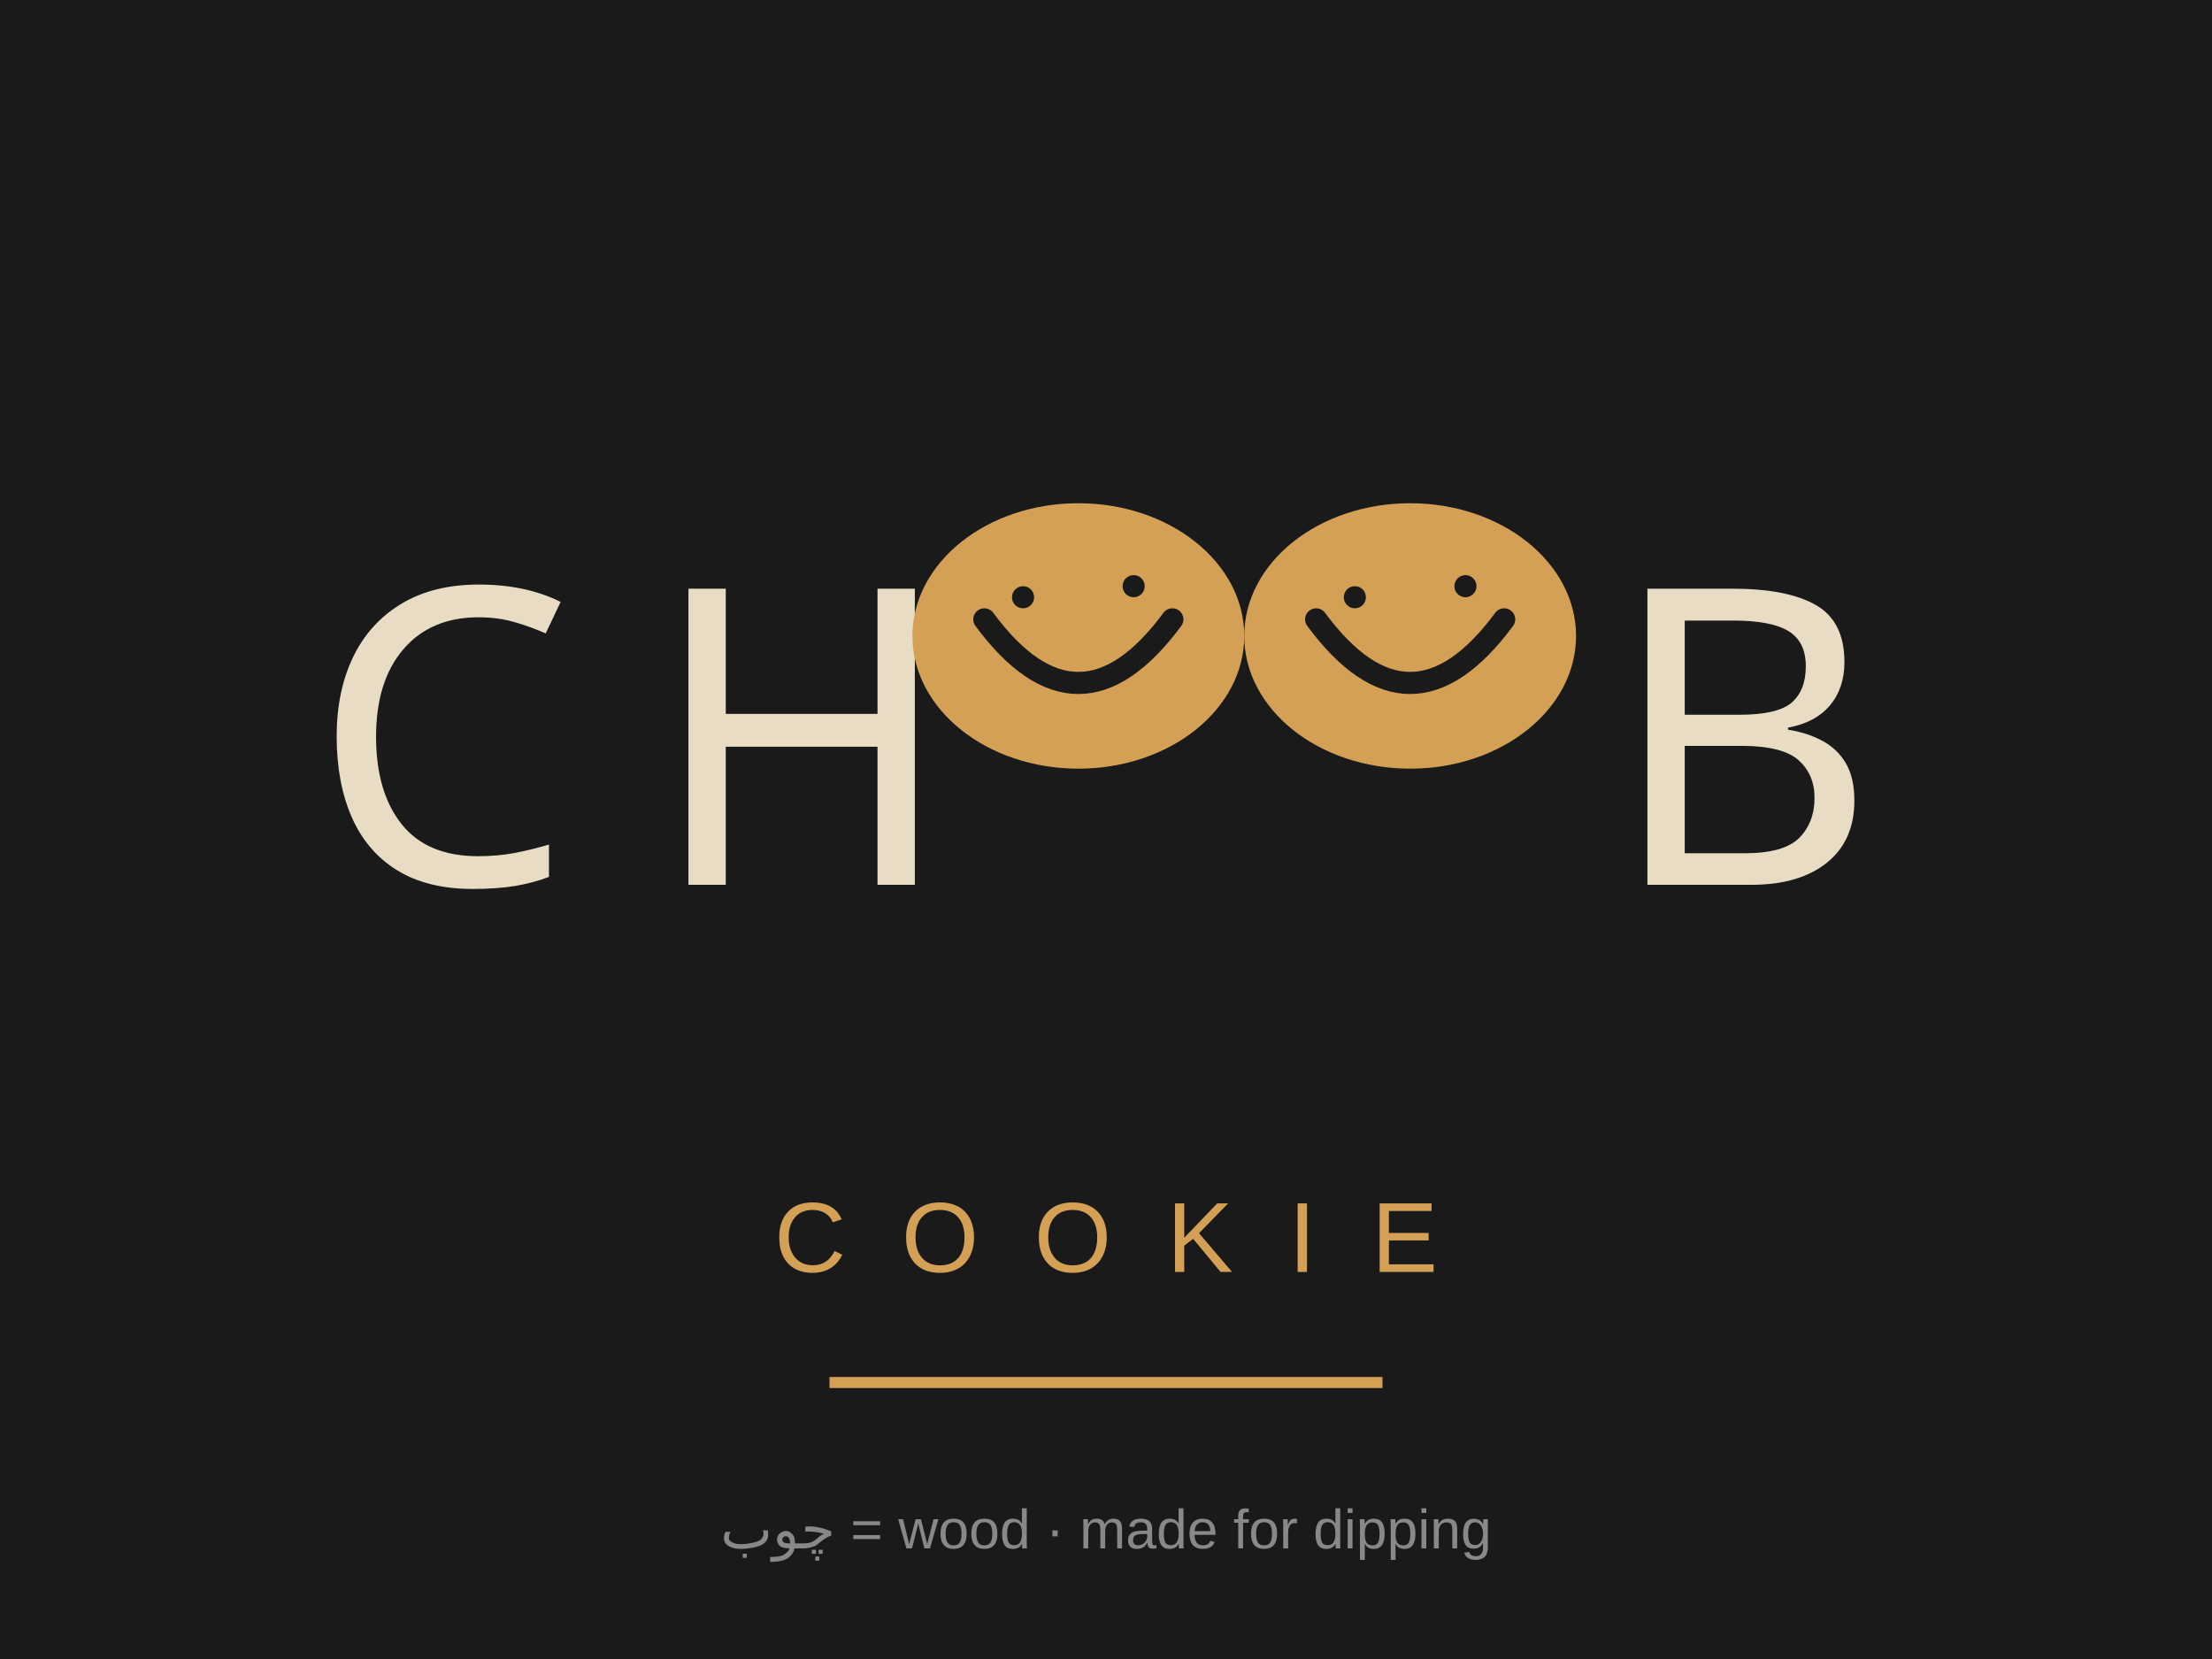
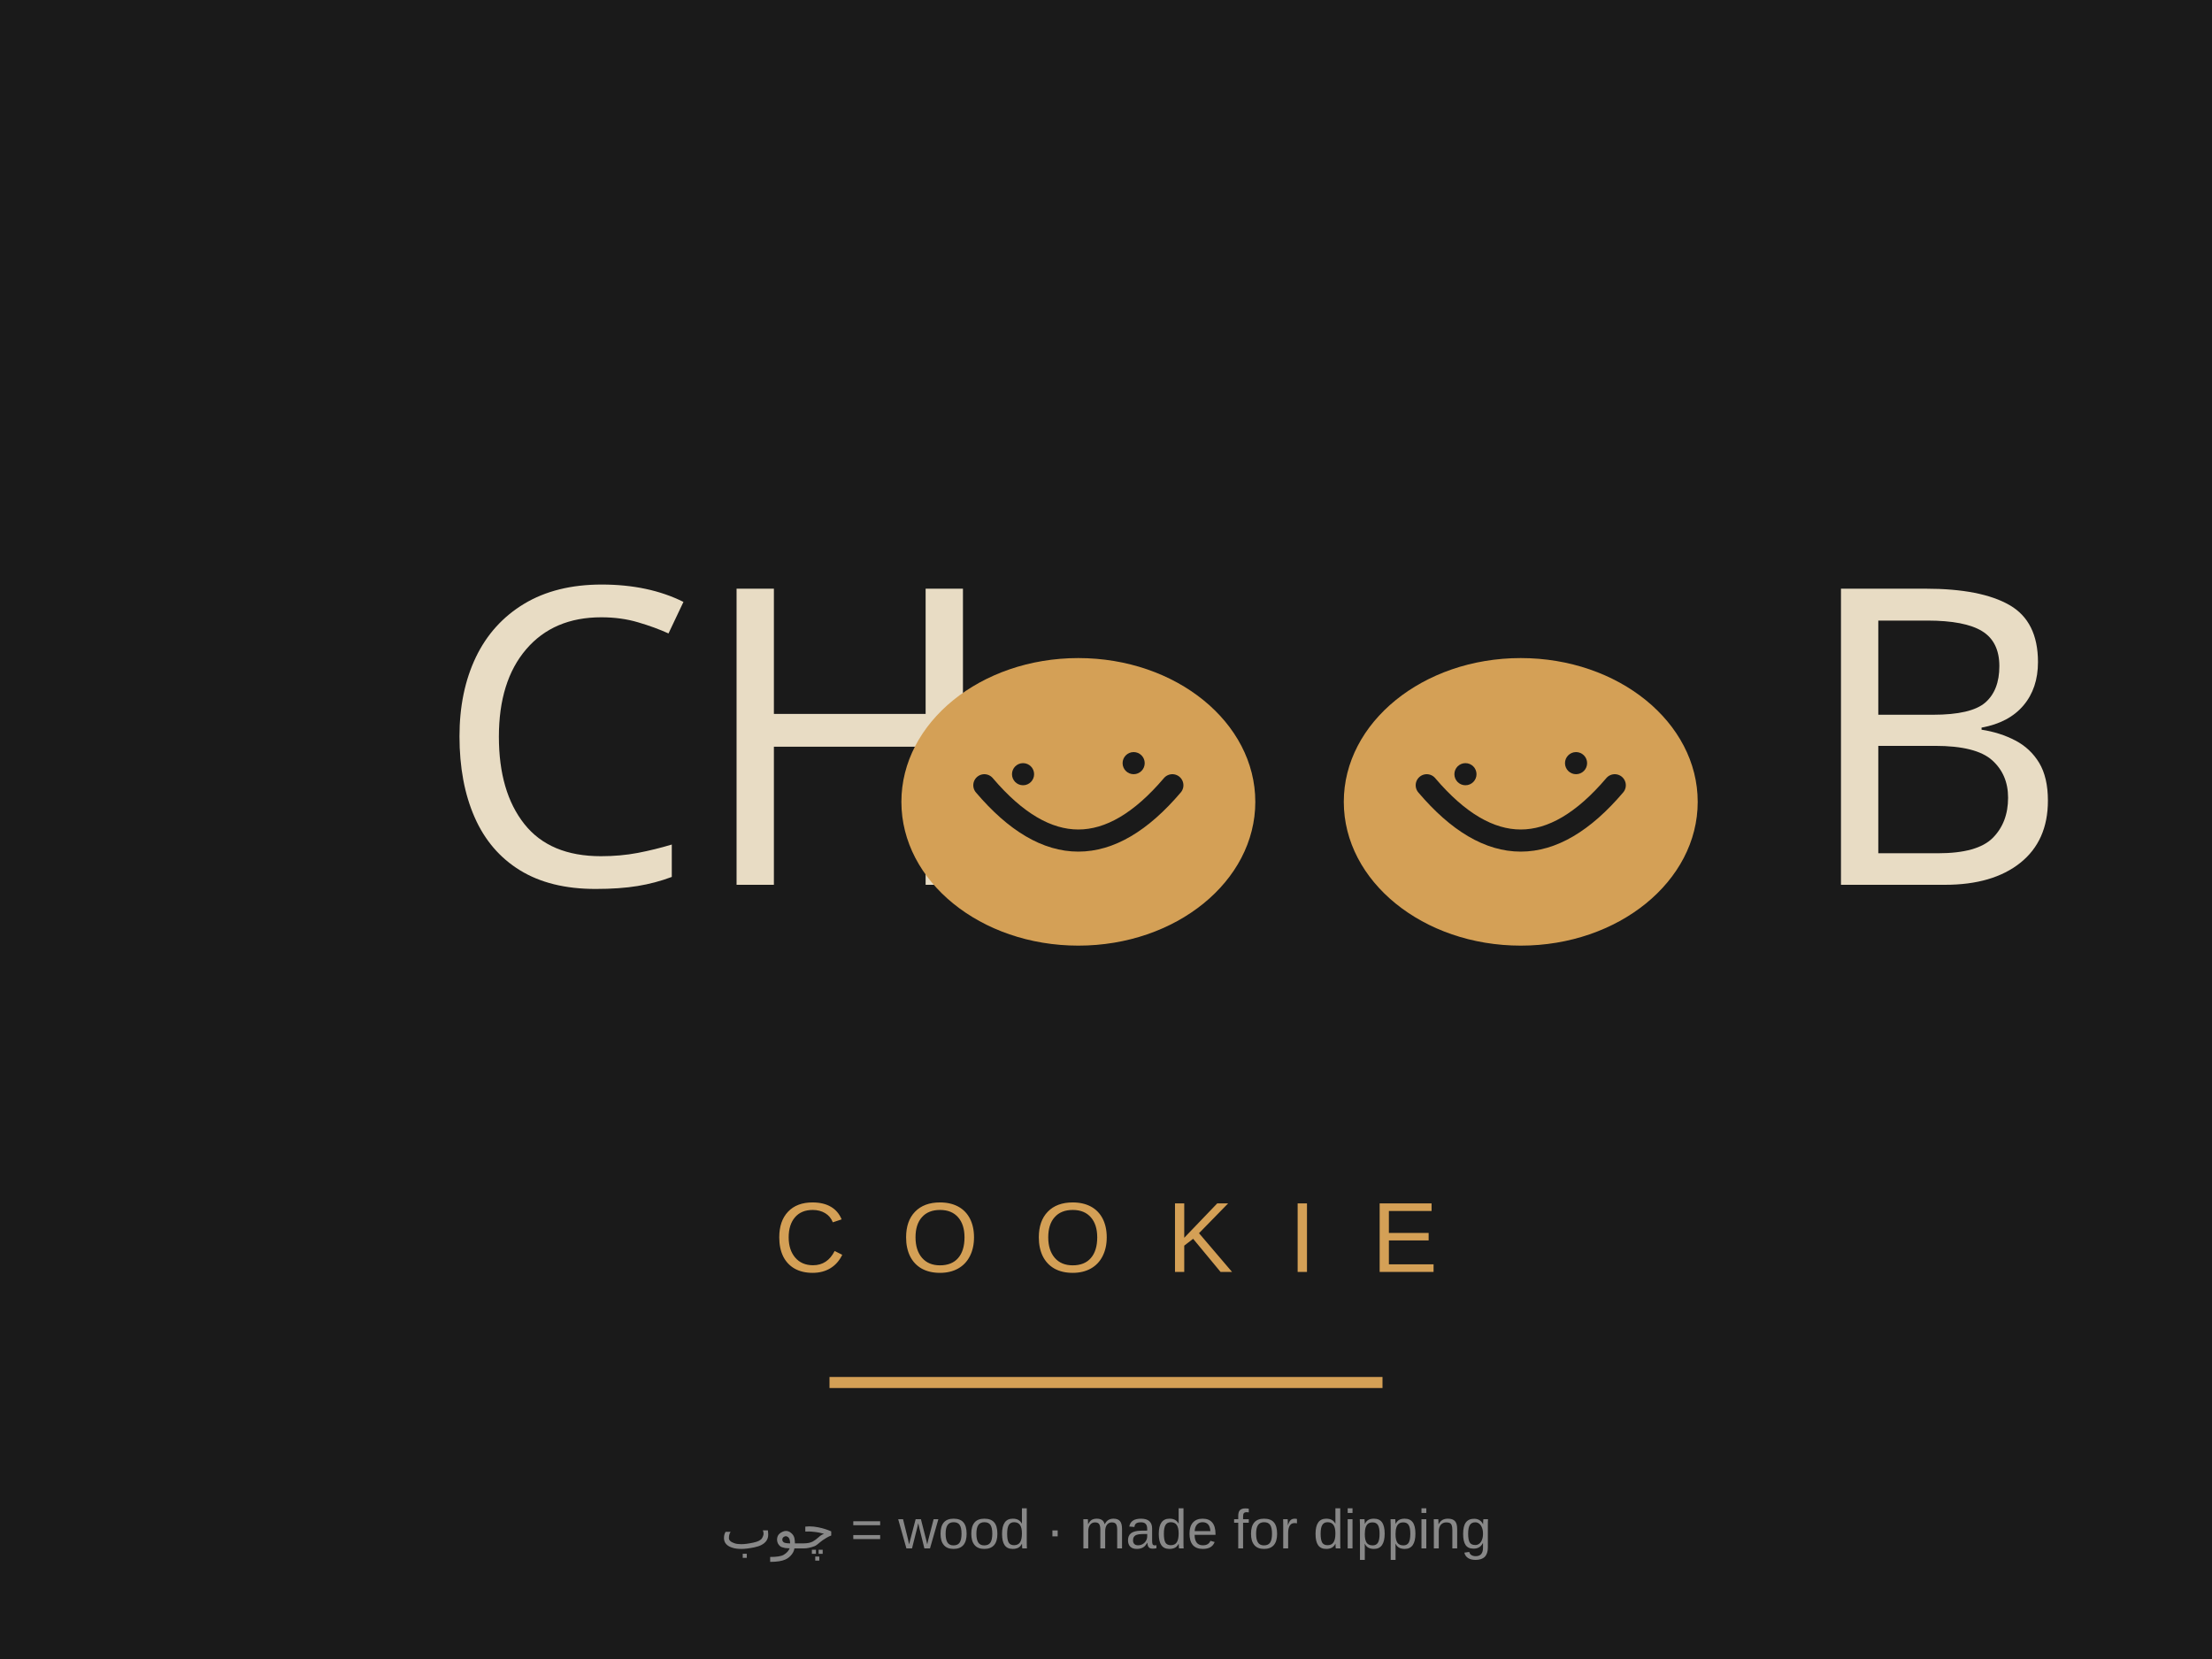
<svg xmlns="http://www.w3.org/2000/svg" viewBox="0 0 400 300">
  <rect width="400" height="300" fill="#1A1A1A" />
-   <text x="80" y="160" font-family="Impact, Arial Black, sans-serif" font-size="75" fill="#E8DCC4" text-anchor="middle">C</text>
-   <text x="145" y="160" font-family="Impact, Arial Black, sans-serif" font-size="75" fill="#E8DCC4" text-anchor="middle">H</text>
-   <ellipse cx="195" cy="115" rx="30" ry="24" fill="#D4A056" />
-   <path d="M178 112 Q195 135 212 112" fill="none" stroke="#1A1A1A" stroke-width="4" stroke-linecap="round" />
-   <circle cx="185" cy="108" r="2" fill="#1A1A1A" />
-   <circle cx="205" cy="106" r="2" fill="#1A1A1A" />
-   <ellipse cx="255" cy="115" rx="30" ry="24" fill="#D4A056" />
-   <path d="M238 112 Q255 135 272 112" fill="none" stroke="#1A1A1A" stroke-width="4" stroke-linecap="round" />
-   <circle cx="245" cy="108" r="2" fill="#1A1A1A" />
-   <circle cx="265" cy="106" r="2" fill="#1A1A1A" />
-   <text x="315" y="160" font-family="Impact, Arial Black, sans-serif" font-size="75" fill="#E8DCC4" text-anchor="middle">B</text>
+   <text x="130" y="160" font-family="Impact, Arial Black, sans-serif" font-size="75" fill="#E8DCC4" text-anchor="middle">CH</text>
+   <ellipse cx="195" cy="145" rx="32" ry="26" fill="#D4A056" />
+   <path d="M178 142 Q195 162 212 142" fill="none" stroke="#1A1A1A" stroke-width="4" stroke-linecap="round" />
+   <circle cx="185" cy="140" r="2" fill="#1A1A1A" />
+   <circle cx="205" cy="138" r="2" fill="#1A1A1A" />
+   <ellipse cx="275" cy="145" rx="32" ry="26" fill="#D4A056" />
+   <path d="M258 142 Q275 162 292 142" fill="none" stroke="#1A1A1A" stroke-width="4" stroke-linecap="round" />
+   <circle cx="265" cy="140" r="2" fill="#1A1A1A" />
+   <circle cx="285" cy="138" r="2" fill="#1A1A1A" />
+   <text x="350" y="160" font-family="Impact, Arial Black, sans-serif" font-size="75" fill="#E8DCC4" text-anchor="middle">B</text>
  <text x="200" y="230" font-family="Arial, sans-serif" font-size="18" fill="#D4A056" text-anchor="middle" letter-spacing="10">COOKIE</text>
  <line x1="150" y1="250" x2="250" y2="250" stroke="#D4A056" stroke-width="2" />
  <text x="200" y="280" font-family="Arial, sans-serif" font-size="10" fill="#888888" text-anchor="middle">چوب = wood · made for dipping</text>
</svg>
